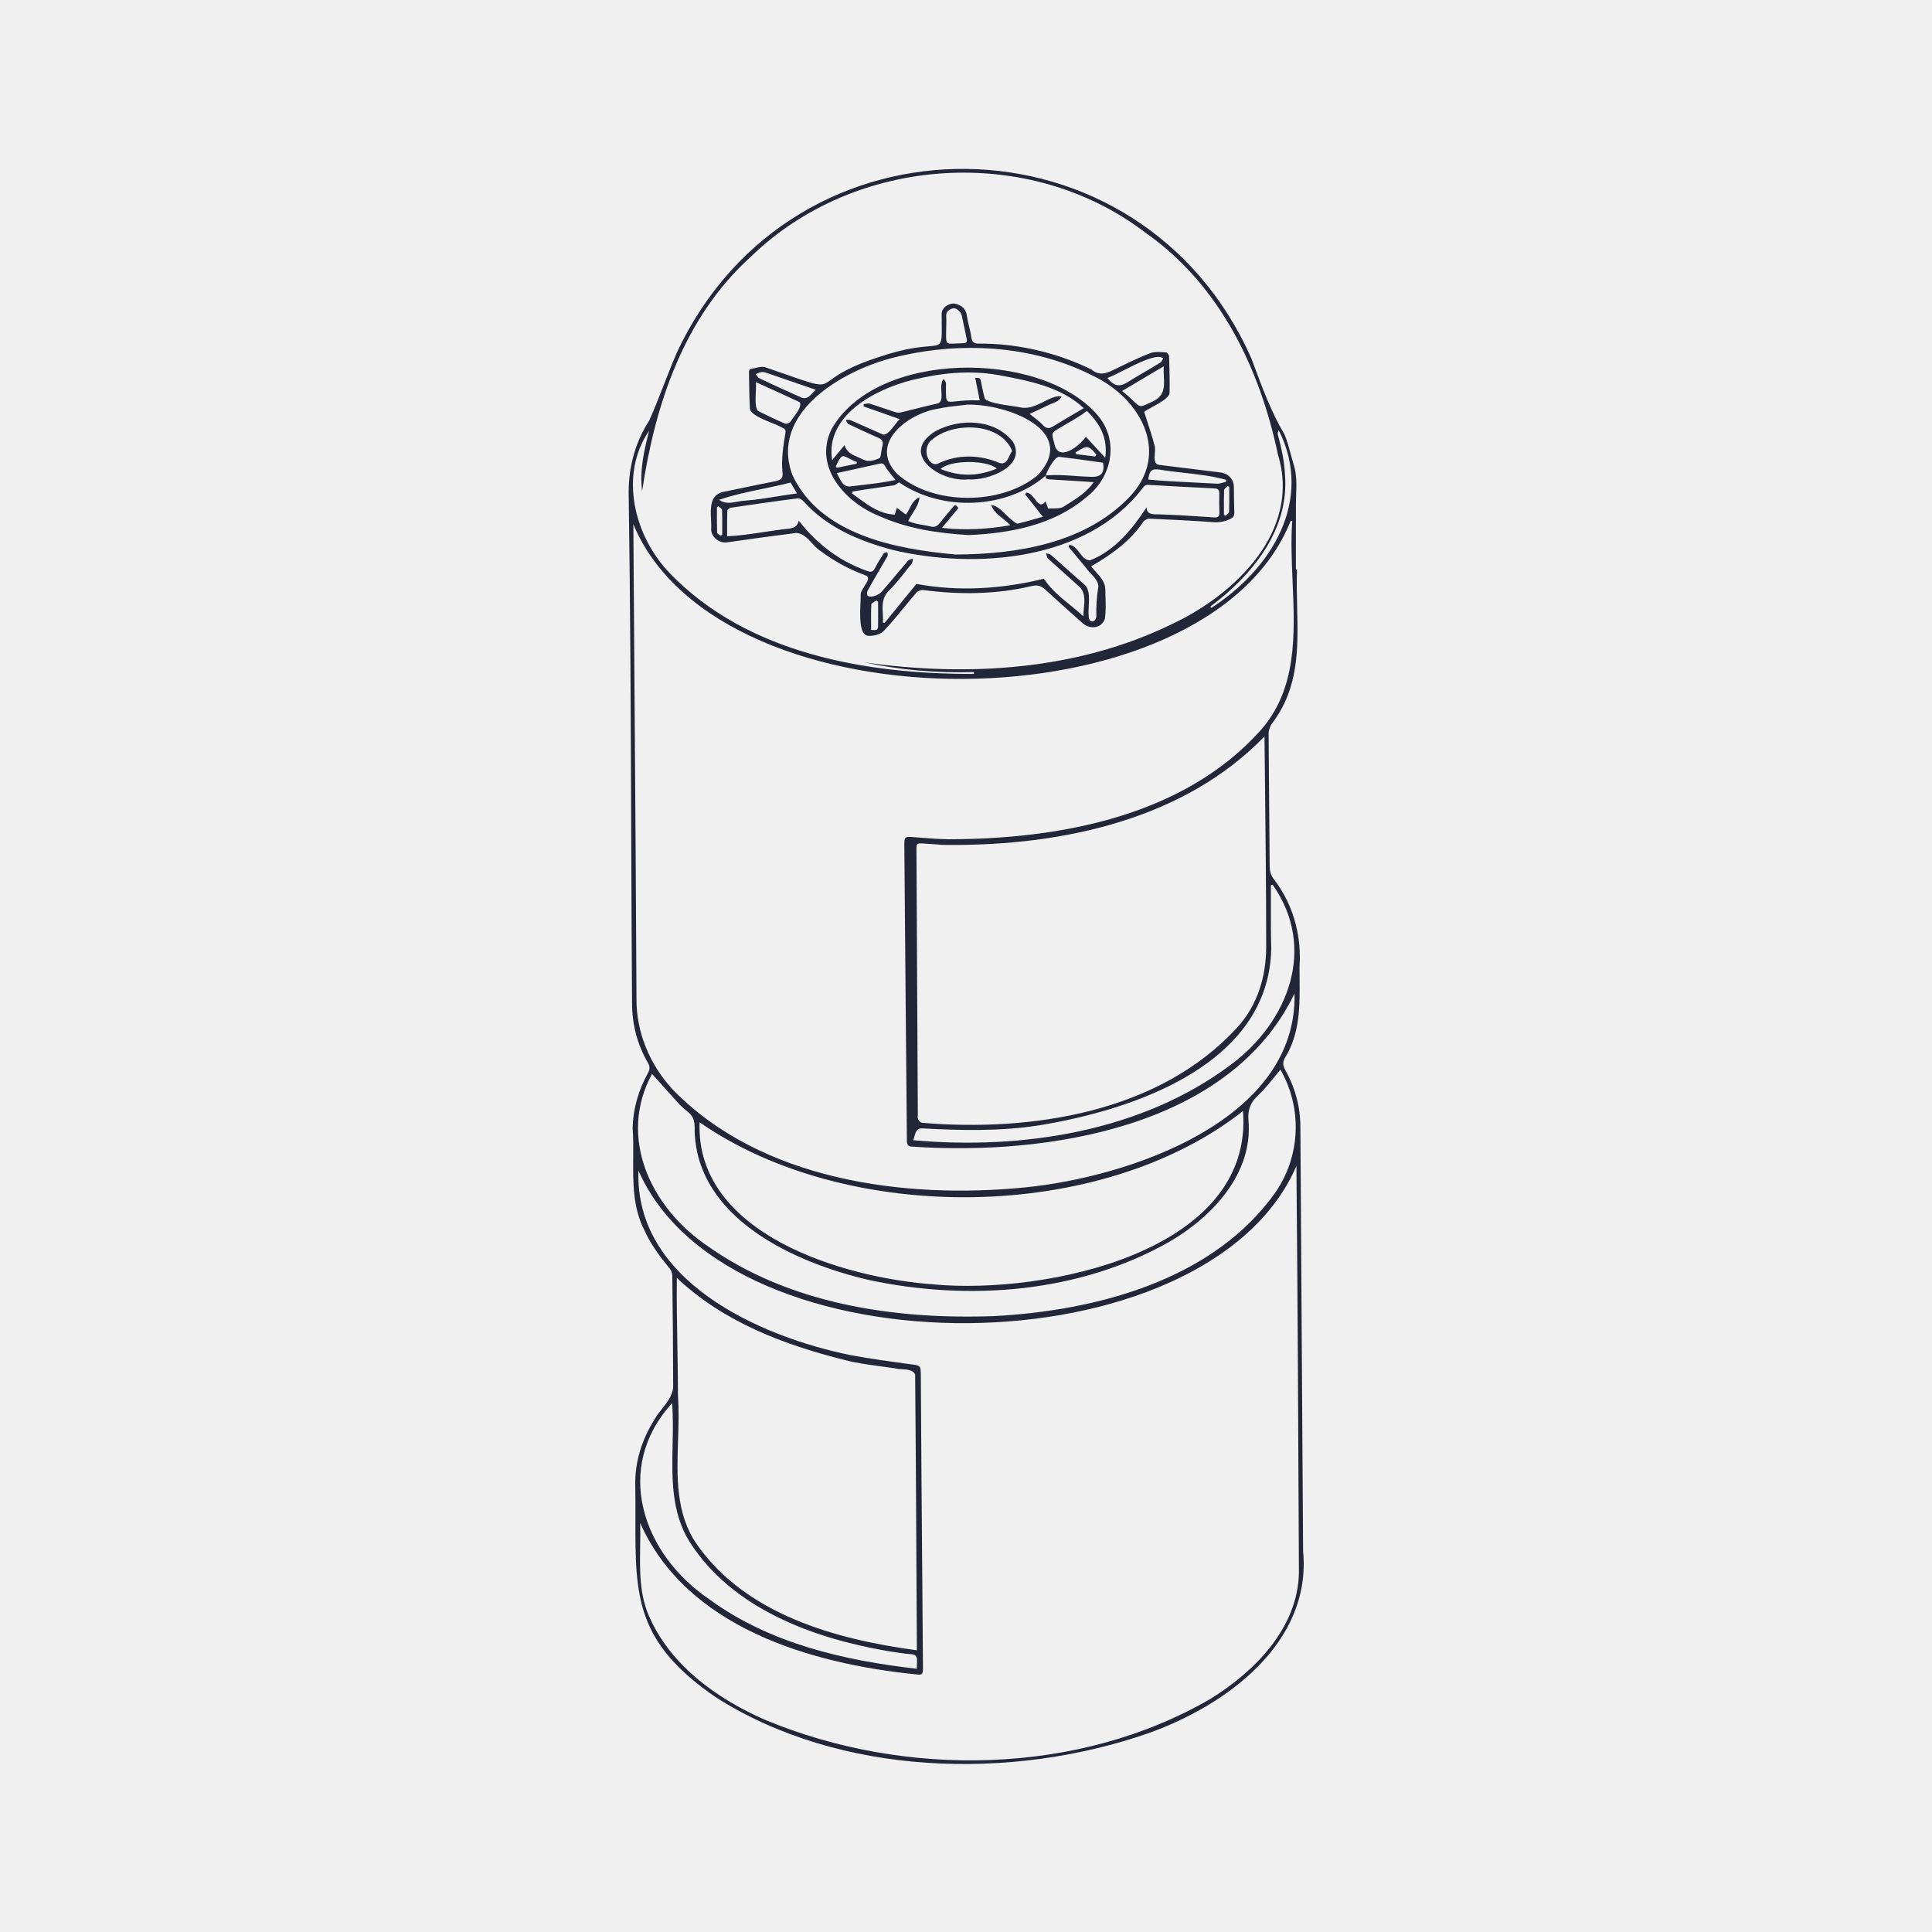
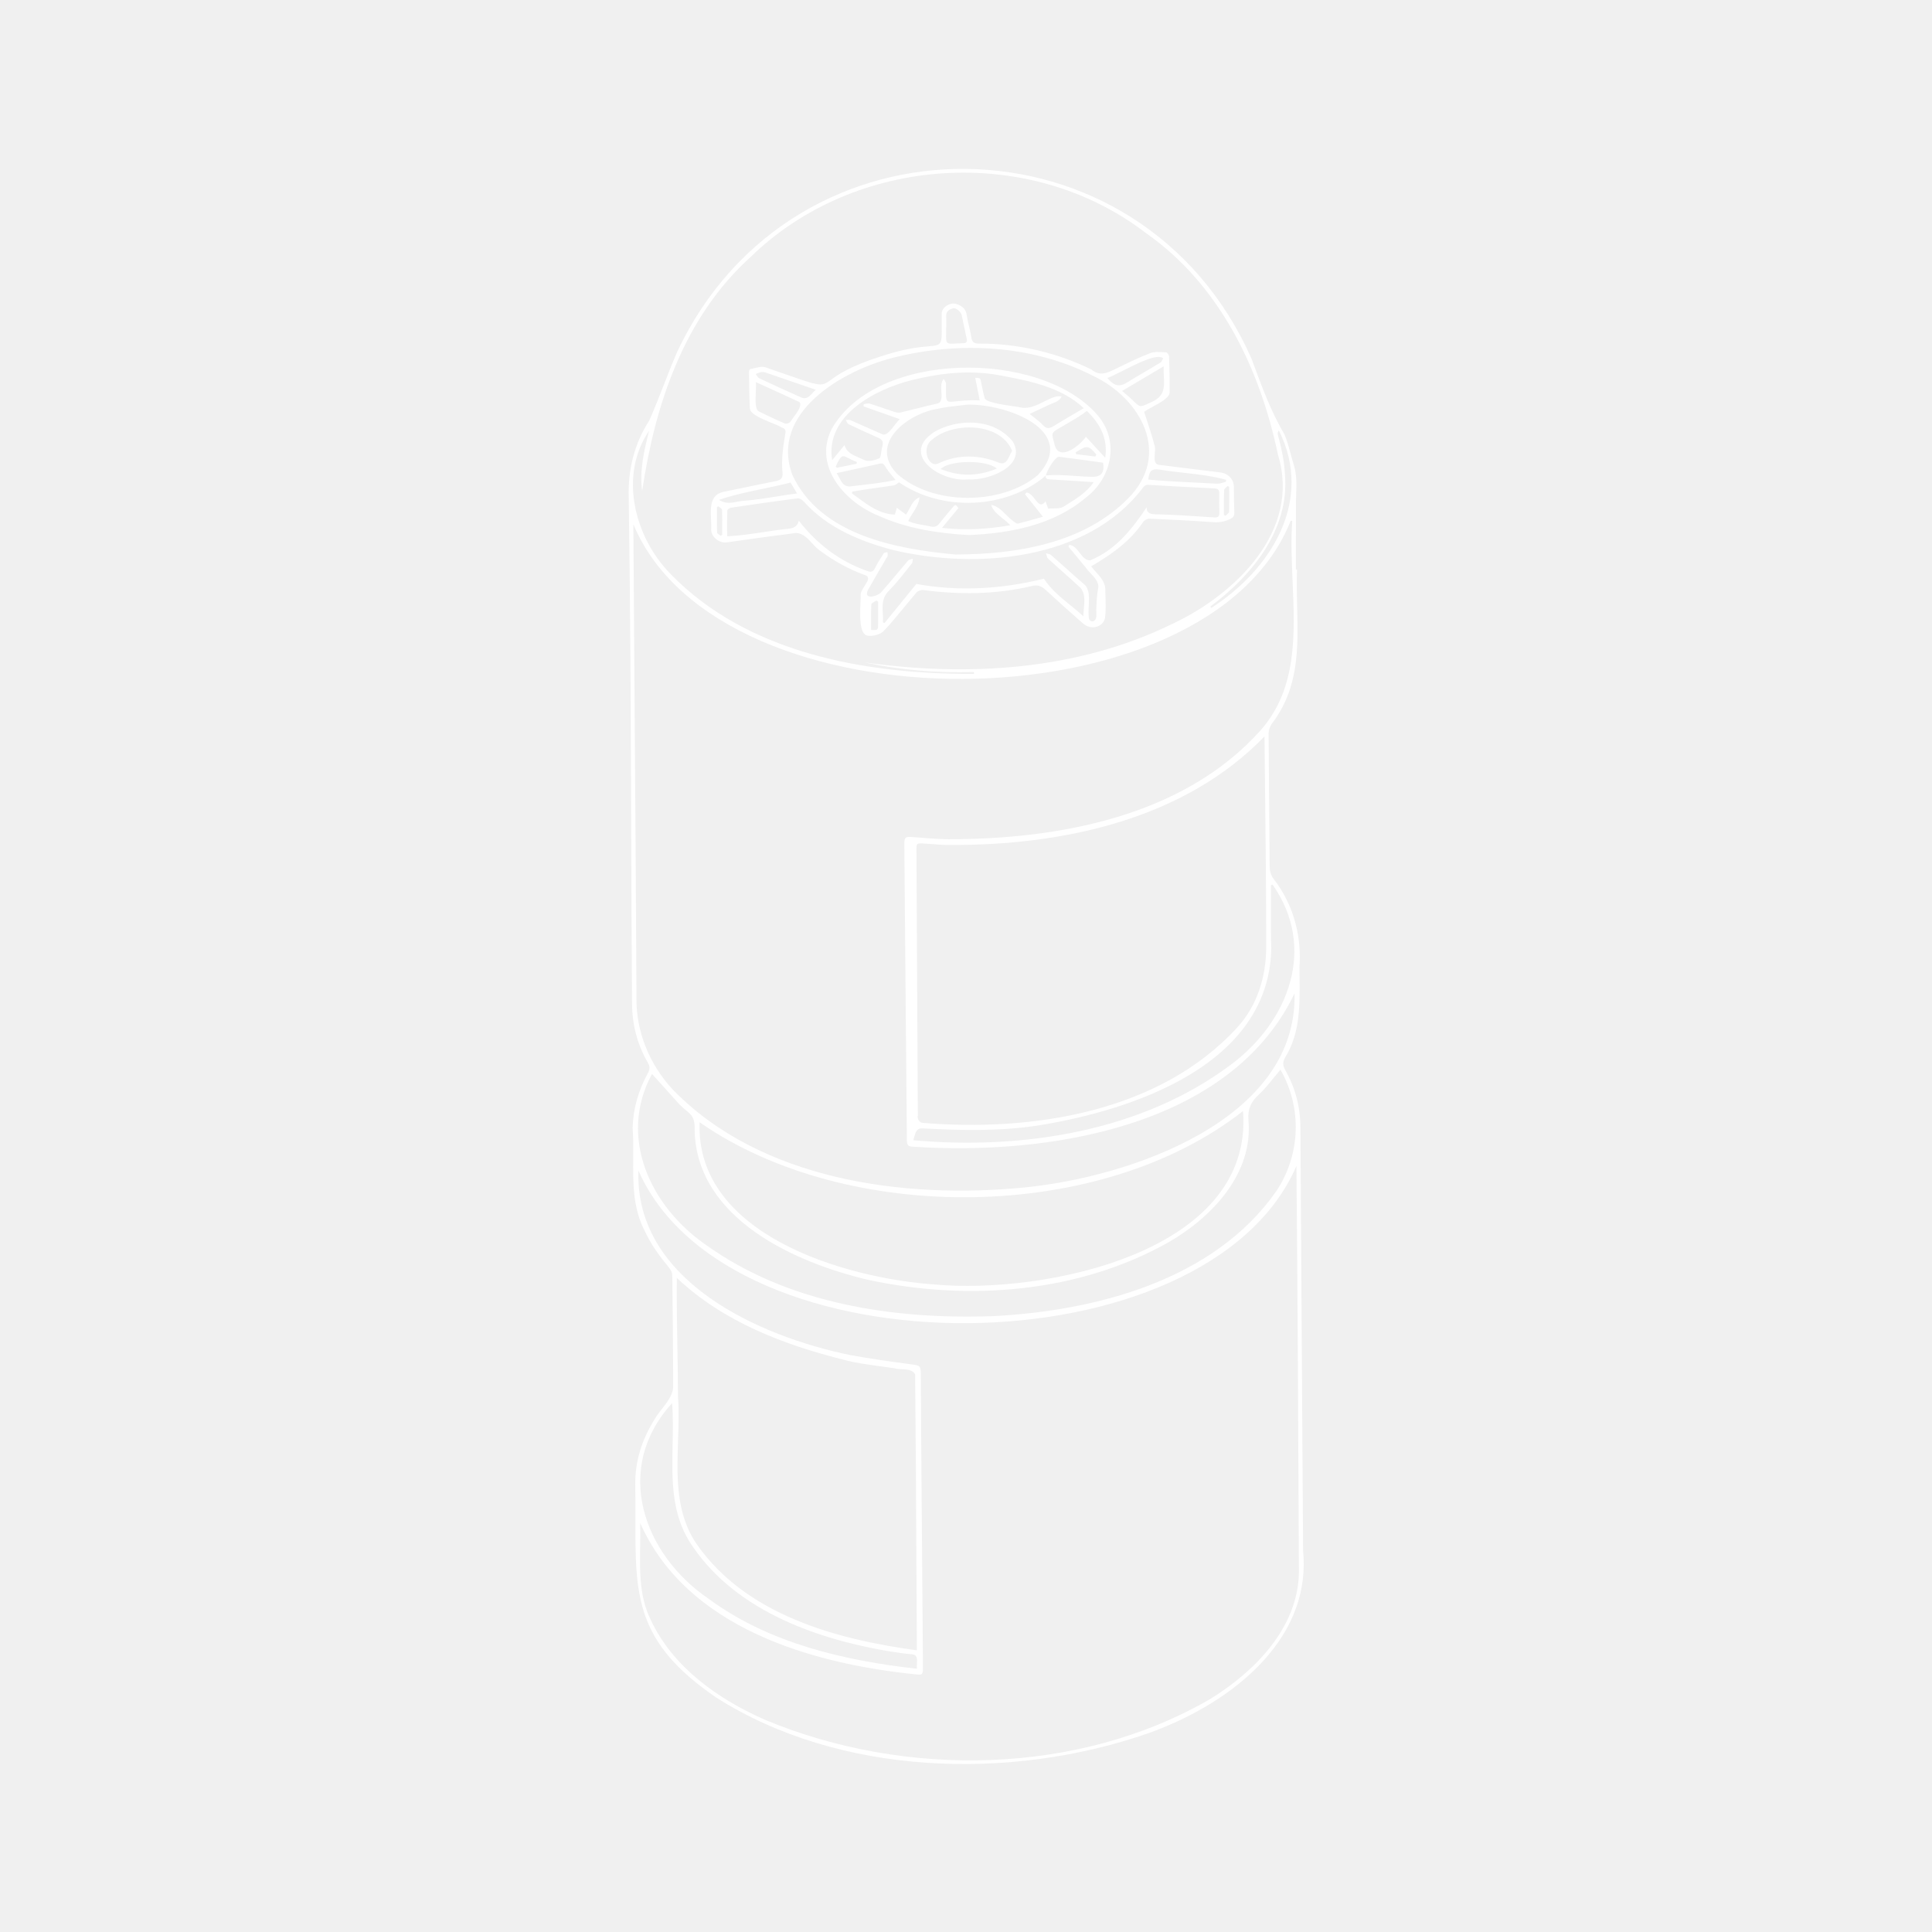
<svg xmlns="http://www.w3.org/2000/svg" width="550" height="550" fill="none" viewBox="0 0 550 550">
-   <path fill="#222638" fill-rule="evenodd" d="m369.236 162.14.001-.011.007.011zm-.318 0h.318c-.137 3.63-.051 7.23.034 10.783v.001c.281 11.774.55 23.047-7.348 33.296-.415.774-.781 1.698-.778 2.549.042 7.653.112 15.307.181 22.96.045 4.975.09 9.949.127 14.924.011 1.375.323 2.519 1.196 3.652a35.129 35.129 0 0 1 6.244 12.914 37.986 37.986 0 0 1 1.052 11.946c-.002 1.097.009 2.2.02 3.305v.004c.075 7.8.152 15.721-4.141 22.621-.667 1.221-.682 2.2-.007 3.388 2.852 5.038 4.341 10.432 4.378 16.262.184 31.645.393 63.293.602 94.94l.001.025v.031l.17 25.843c2.479 26.271-22.124 44.121-44.341 51.927-38.848 13.446-87.549 12.162-122.804-10.307-22.989-15.742-22.968-28.899-22.932-50.949.005-3.004.01-6.173-.043-9.536-.099-6.758 1.91-12.914 5.449-18.587.58-1.061 1.37-2.063 2.166-3.073 1.464-1.857 2.945-3.738 3.176-6.049-.011-10.645-.114-21.285-.249-31.926-.008-.686-.349-1.492-.792-2.031-2.743-3.341-5.324-6.798-7.106-10.744-3.342-6.433-3.287-13.536-3.231-20.617.022-2.895.045-5.787-.165-8.628.154-5.522 1.676-10.707 4.331-15.536.586-1.067.641-1.91.029-2.962-3.054-5.251-4.503-10.916-4.528-17.01-.112-16.476-.174-32.952-.235-49.428-.118-31.544-.236-63.087-.708-94.628-.231-7.707 1.595-15.246 5.819-21.732 1.504-3.366 2.845-6.804 4.186-10.241v-.001c1.219-3.124 2.438-6.247 3.778-9.316 33.026-70.44 132.195-69.212 163.548 1.991l.295.8c2.616 7.116 5.219 14.196 9.092 20.738.743 1.814 1.255 3.719 1.768 5.626.277 1.03.554 2.061.868 3.078.846 2.732.749 5.506.652 8.284-.028.823-.057 1.647-.061 2.471-.026 4.472-.021 8.944-.016 13.416.002 1.842.005 3.684.005 5.526m-1.245-13.867-.008-.002-.218-.05c-23.54 59.506-162.481 60.295-187.143 1.023.108 17.629.237 35.254.366 52.878.201 27.344.401 54.686.522 82.037-.125 9.629 3.791 18.968 10.277 25.96 25.106 25.894 65.905 31.321 100.339 27.911 29.667-2.948 77.572-19.063 76.714-55.209-18.326 38.221-70.631 46.214-108.823 43.6-1.166-.029-1.526-.561-1.529-1.72-.045-7.512-.119-15.022-.193-22.533v-.004c-.034-3.538-.069-7.075-.101-10.613-.15-17.057-.297-34.118-.436-51.176-.018-2.057.293-2.244 2.332-2.082l.486.039.47.037c3.078.249 6.161.497 9.248.547 31.457-.007 66.833-6.475 88.778-30.884 10.54-11.823 9.876-27.257 9.223-42.441-.252-5.869-.503-11.701-.105-17.273zm-185.43 291.95c.037-2.213.074-4.428.012-6.629h.004c13.211 29.733 48.543 40.022 78.422 43.058 1.925.245 2.079 0 2.065-1.977-.073-10.358-.156-20.717-.24-31.076v-.022c-.141-17.433-.282-34.866-.369-52.3-.022-2.514-.224-2.541-2.647-2.867h-.004c-5.782-.778-11.572-1.573-17.31-2.622-26.228-5.342-61.527-21.263-60.427-52.558 25.85 58.762 161.946 57.526 187.315-1.298.36 38.57.543 77.147.712 115.72-.268 15.785-12.544 28.153-25.19 35.985-37.635 21.849-86.886 22.539-126.662 6.017-13.383-5.838-26.447-15.052-32.728-28.633-3.191-6.542-3.072-13.66-2.953-20.798Zm151.614-262.669c-27.078 13.31-58.366 15.195-87.853 10.997H246c10.307 2.218 20.728 3.069 31.255 2.764-.004.18-.004.36-.004.539-30.529.092-64.302-5.701-86.42-28.515-10.248-10.469-14.725-28.065-6.031-40.726-1.412 5.566-2.765 11.11-1.999 17.186 3.685-24.728 11.895-49.519 30.932-66.693 29.785-28.974 79.347-32.168 112.387-6.835 21.117 14.762 32.564 38.643 37.712 63.268 6.574 21.505-12.078 39.604-29.975 48.015Zm-63.221 62.986c31.966.129 66.517-7.282 89.339-30.895v.004c.041 3.982.086 7.965.13 11.949v.022l.001.023c.179 16.032.358 32.072.349 48.095-.037 8.353-2.515 16.5-8.246 22.774-22.162 24.192-58.447 29.74-89.764 27.129-.759-.234-1.397-1.191-1.159-2.093-.132-25.15-.264-50.3-.392-75.449-.011-2.039 0-2.068 1.976-1.973.916.044 1.833.117 2.75.19 1.673.134 3.346.267 5.016.224m-77.96 123.255c-.061 6.417.048 12.818.156 19.222.082 4.829.164 9.658.174 14.497.298 4.074.159 8.296.019 12.536-.342 10.41-.689 20.935 5.418 29.689 14.014 19.94 39.542 26.969 62.572 30.067-.052-8.379-.094-16.758-.137-25.137-.09-17.816-.181-35.628-.358-53.421-.7-1.296-2.24-1.378-3.739-1.457-.746-.04-1.481-.079-2.098-.267-1.383-.215-2.773-.402-4.163-.589-3.352-.45-6.705-.901-9.958-1.746-17.514-4.382-34.5-10.809-47.886-23.394m6.49-44.308c42.056 29.286 114.205 28.644 154.693-3.197 3.153 40.396-56.944 52.224-87.788 49.372-25.736-1.775-68.145-14.286-66.905-46.175m-13.551-13.767c-9.793 18.053-.396 37.833 15.399 48.703 23.47 16.819 53.533 21.267 81.81 20.248 29.334-1.518 62.814-10.282 80.484-35.534 6.941-10.344 7.428-23.793 1.206-34.617a115.63 115.63 0 0 0-2.006 2.426c-1.403 1.727-2.717 3.345-4.235 4.742-2.203 2.032-3.12 4.177-2.867 7.18 1.379 15.198-10.289 27.551-22.579 34.683-25.641 14.538-57.105 16.921-85.584 10.813-21.087-4.943-48.741-17.446-49.493-42.35.145-3.767-.753-4.514-2.45-5.926a24.063 24.063 0 0 1-1.873-1.686c-1.879-2.077-3.75-4.16-5.748-6.384l-.011-.012zm16.33 149.577c-19.067-12.899-27.471-37.396-10.611-55.854.306 3.881.225 7.86.144 11.845-.196 9.613-.393 19.259 4.846 27.645 12.082 18.964 35.035 27.412 56.287 31.071l1.113.172c1.84.286 3.682.572 5.535.734 1.932.005 1.859 1.283 1.777 2.71-.028.479-.056.974-.01 1.444-20.746-2.343-41.965-7.238-59.081-19.767m148.507-152.24c-25.45 19.114-59.425 24.317-90.478 21.545v-.003c.128-.334.227-.688.325-1.036.349-1.247.678-2.421 2.238-2.338 11.084.602 22.223.855 33.22-.854 27.258-4.44 65.479-17.413 66.143-50.277-.117-4.156-.109-8.313-.102-12.47v-.008c.003-1.871.007-3.742-.001-5.614l.491-.157c12.617 17.966 4.576 38.969-11.836 51.212m-5.894-130.384c.095.127.189.255.284.386 17.065-10.978 29.235-30.606 19.203-50.56l-.035.073-.066.14c-.155.326-.217.456-.225.589-.006.089.012.179.041.328.011.058.025.125.039.205.994 3.685 1.811 7.344 1.998 11.235 1.313 15.733-9.338 28.719-21.239 37.604m-17.918-52.571v-.002c-.302-.923-.611-1.867-.919-2.844l-.004-.007c.445-.37 1.308-.838 2.287-1.37 2.131-1.158 4.814-2.615 4.955-4.009.04-3.462-.018-6.923-.136-10.381-.014-.421-.542-1.166-.858-1.18-.273-.012-.551-.029-.831-.046h-.001c-1.253-.077-2.547-.156-3.637.255-2.891 1.089-5.687 2.445-8.473 3.796l-.951.461-.552.27c-2.232 1.101-4.412 2.176-6.818.137-9.867-4.811-20.933-7.414-31.929-7.367-1.437.074-2.079-.407-2.281-1.906-.14-1.038-.388-2.06-.636-3.084-.243-1.006-.487-2.013-.629-3.032-.253-1.841-1.287-2.677-2.915-3.238-1.763-.609-4.205.858-4.238 2.724-.001 1.159.008 2.166.017 3.045.033 3.409.047 4.86-.67 5.54-.531.503-1.464.583-3.086.723-2.514.217-6.684.577-13.586 2.873-8.879 2.834-12.163 5.202-14.109 6.604-.794.573-1.365.985-2.002 1.202-1.632.555-3.699-.166-11.057-2.734h-.001c-1.622-.566-3.5-1.222-5.688-1.974-.921-.275-2.007-.015-3.08.242-.413.099-.825.197-1.225.264-.165.03-.367.484-.367.737l.017 1.289v.002c.04 3.082.079 6.164.24 9.24.173 1.596 3.435 2.925 6.126 4.021 1.198.488 2.282.93 2.931 1.329l.124.056.002.001c.599.271 1.098.497.941 1.461-.616 3.751-1.236 7.524-.833 11.348.165 1.566-.502 2.145-1.958 2.427-3.005.584-6.002 1.21-8.999 1.836h-.001l-.001.001h-.002c-1.973.412-3.947.825-5.924 1.225-3.809.86-3.629 4.559-3.465 7.899.049 1.003.096 1.974.033 2.826.011 2.112 2.332 3.945 4.448 3.641 6.593-.942 13.193-1.855 19.8-2.688 1.892.116 3.209 1.543 4.52 2.962.803.87 1.603 1.736 2.531 2.296 3.791 2.838 7.957 5.068 12.397 6.725 1.688.458.858 1.752-.027 3.13-.588.916-1.2 1.87-1.113 2.641.02.523-.013 1.297-.052 2.201-.148 3.48-.379 8.887 2.039 9.309 1.478.183 3.586-.308 4.561-1.331 2.1-2.204 4.036-4.565 5.973-6.926a208.98 208.98 0 0 1 3.385-4.059c.396-.459 1.32-.767 1.939-.686 10.377 1.36 20.695 1.269 30.918-1.151 1.565-.374 2.673-.033 3.835 1.045 3.491 3.237 7.051 6.402 10.626 9.548 2.248 1.98 5.471 1.305 6.314-1.276.3-2.091.23-4.252.16-6.394a104 104 0 0 1-.057-2.285c-.178-1.882-1.401-3.24-2.638-4.612-.477-.53-.956-1.061-1.377-1.625 5.775-3.381 11.047-7.059 14.85-12.702.341-.476 1.169-.894 1.749-.869 6.05.261 12.103.554 18.142.994 1.757.128 3.282-.165 4.844-.902.895-.422 1.195-.939 1.166-1.866a223.031 223.031 0 0 1-.121-7.176c0-2.295-1.621-3.956-3.942-4.224a898.022 898.022 0 0 1-9.375-1.155h-.003a1039.85 1039.85 0 0 0-7.881-.979c-1.539-.125-1.423-1.706-1.307-3.281.072-.964.142-1.925-.167-2.549-.545-2.122-1.227-4.209-1.948-6.416m-5.436 21.739c-12.672 12.885-31.842 15.961-49.207 16.016-17.006-1.562-38.353-5.54-46.394-22.568-6.641-17.685 14.109-29.774 28.6-33.44 18.722-4.756 39.552-3.715 56.928 5.118 13.813 6.538 22.363 22.374 10.073 34.874m8.418 4.58c-1.686-.004-3.226-.033-3.204-1.995l-.004.004c-4.147 6.248-8.921 12.21-16.078 15.092-1.356.002-2.165-1.063-2.99-2.149-.793-1.043-1.6-2.106-2.921-2.259l-.137.244-.06.106-.078.138 1.28 1.547c1.207 1.46 2.415 2.92 3.626 4.378.393.589.912 1.14 1.436 1.695 1.031 1.093 2.079 2.204 2.205 3.659-.491 2.852-.664 5.694-.59 8.583-.107 1.922-2.292 1.911-2.167-.069-.106-.855-.051-1.871.006-2.924.125-2.311.258-4.792-1.279-6.1-1.785-1.537-3.54-3.109-5.296-4.68l-.001-.001a467.727 467.727 0 0 0-4.155-3.69c-.241-.211-.598-.291-.955-.371a5.324 5.324 0 0 1-.483-.124c.057.162.099.34.141.518.09.383.18.765.42.985 1.422 1.305 2.862 2.587 4.303 3.87 1.665 1.484 3.331 2.967 4.967 4.483 1.353 1.639 1.145 3.792.94 5.922-.072.737-.143 1.472-.148 2.181-1.221-1.175-2.538-2.243-3.868-3.32v-.001c-2.622-2.125-5.29-4.288-7.363-7.393-11.851 2.93-24.285 3.707-36.297 1.485l-4.085 5.017-4.982 6.119-.473-.198c.074-.85.026-1.71-.022-2.57-.125-2.239-.249-4.472 1.785-6.49 1.799-1.785 3.38-3.79 4.959-5.792.5-.634 1-1.268 1.506-1.894.186-.231.222-.582.258-.932.017-.162.033-.323.064-.472-.149.06-.313.107-.477.154-.357.102-.713.204-.916.44a292.521 292.521 0 0 0-3.01 3.569l-.001.002c-1.472 1.764-2.944 3.529-4.476 5.24-.932 1.283-5.288 2.57-3.957-.385 1.245-2.217 2.524-4.416 3.802-6.614.481-.828.963-1.655 1.442-2.483.476-.543.528-1.085.308-1.756-.108.032-.232.053-.357.075-.274.048-.548.096-.652.255-.883 1.36-1.756 2.739-2.482 4.183-.594 1.181-1.214 1.269-2.413.774-7.806-2.757-14.226-7.751-19.279-14.227-.429 1.584-1.401 2.072-2.779 2.248-2.428.242-4.834.607-7.238.971h-.001c-3.452.523-6.899 1.046-10.394 1.203 0-.576-.002-1.15-.004-1.723-.007-1.88-.013-3.741.051-5.599.011-.293.635-.759 1.02-.818 6.339-.935 12.683-1.855 19.041-2.662.568-.073 1.386.521 1.829 1.031 6.578 7.322 15.866 11.176 25.205 13.654 23.657 5.636 55.363 3.077 71.115-17.578l.055-.067c.457-.554.771-.935 1.617-.882 6.252.381 12.503.707 18.759 1.004 1.045.052 1.444.444 1.419 1.482-.044 1.782-.052 3.567.029 5.346.051 1.151-.363 1.525-1.507 1.437l-2.515-.165c-4.495-.297-8.994-.594-13.494-.711m-114.443-37.635c.081.652.036 1.657-.012 2.748-.106 2.366-.231 5.138.88 5.597 2.45 1.207 4.914 2.387 7.429 3.447.396.165 1.287-.158 1.569-.539.176-.32.498-.755.862-1.248 1.064-1.442 2.49-3.375 1.687-4.325-3.268-1.541-6.562-3.031-10.023-4.597h-.001v-.001zm104.264 2.514c.392.341.759.65 1.104.941.713.6 1.335 1.124 1.907 1.697 2.044 2.037 2.111 2.006 4.326.991.221-.101.463-.212.73-.331 4.086-1.701 3.966-4.226 3.812-7.455-.043-.901-.088-1.856-.046-2.863a8085.388 8085.388 0 0 1-5.918 3.51zm-109.546 31.53c-1.715.326-3.447.655-5.213-.531 4.045-1.388 8.217-2.259 12.429-3.137 2.638-.551 5.292-1.104 7.94-1.791.336.562.68 1.14 1.076 1.807l.768 1.292c-1.976.254-3.878.56-5.757.863h-.001c-3.021.486-5.985.964-9.107 1.201-.709.025-1.421.16-2.135.296m130.23-5.459c-4.417-.209-8.836-.419-13.229-.843.257-2.493.957-3.139 3.109-2.856 2.34.395 4.716.662 7.092.929 4.032.452 8.067.905 11.938 1.989l-.025.292-.026.291c-.269.059-.538.136-.808.213-.579.167-1.159.333-1.729.308a576.394 576.394 0 0 0-6.322-.323m-70.763-44.205h.015c0-.317.007-.635.014-.953.015-.703.03-1.405-.029-2.101-.117-1.449.818-2.024 1.925-2.329.895-.242 2.292.987 2.505 2.01l.367 1.759.001.008c.332 1.597.664 3.195 1.018 4.789.194.88.036 1.36-.998 1.353-.791.02-1.454.056-2.011.087-1.371.077-2.092.117-2.464-.224-.412-.377-.396-1.221-.363-3.001.007-.414.016-.878.02-1.398m52.788 14.926c-2.67 1.697-4.263 2.709-6.907-.49.975-.33 2.546-1.125 4.339-2.032 4.32-2.185 9.923-5.02 11.545-3.564-.077.128-.144.273-.212.417-.143.307-.285.613-.525.76-1.882 1.157-3.79 2.276-5.697 3.395h-.001l-.001.001h-.001c-.711.417-1.422.835-2.132 1.254-.139.087-.275.174-.408.259m-89.927 2.867-3.653-1.259-.002-.001c-3.701-1.277-7.236-2.497-10.777-3.696-.899-.29-1.837.088-2.648.495.103.127.197.27.292.414.206.313.413.627.702.763a524.796 524.796 0 0 0 12.162 5.566c1.378.408 2.112-.385 3-1.345.284-.306.583-.63.924-.937m17.277 59.981.473.374c0 .704.004 1.408.007 2.112v.001c.009 1.665.017 3.332-.022 4.996-.024.991-.676.965-1.51.933h-.001a11.223 11.223 0 0 0-.458-.012c0-.63-.004-1.256-.009-1.879v-.001c-.013-1.825-.026-3.623.075-5.413.015-.27.447-.516.879-.762.203-.116.406-.231.566-.349m-43.905-18.686-.473.242-.007.004a4.222 4.222 0 0 0-.378-.281c-.293-.202-.586-.403-.594-.614-.061-1.835-.054-3.67-.048-5.506.002-.574.004-1.147.004-1.721l.189-.132h.001l.188-.132c.117.108.263.214.41.321.323.235.647.471.657.721.075 1.782.066 3.568.057 5.355-.003.581-.006 1.162-.006 1.743m144.227-13.72.112.058c0 .602.003 1.204.006 1.806v.001c.009 1.76.018 3.521-.05 5.277-.01.269-.303.528-.596.787a4.472 4.472 0 0 0-.376.357l-.12-.051-.126-.055a10.64 10.64 0 0 0-.245-.106c0-.59-.003-1.179-.006-1.769-.009-1.768-.018-3.535.053-5.301.01-.277.309-.543.608-.809.139-.125.279-.249.39-.375l.079.041.079.041.073.037zm-74.05 13.786c-8.826-.513-17.461-1.8-25.583-5.459-9.416-3.759-18.762-13.875-13.478-24.651 12.679-22.558 59.15-22.686 75.46-4.342 6.68 7.374 4.473 18.139-3.121 23.856-9.218 7.751-21.512 10.109-33.275 10.596zm-19.83-15c12.22 8.369 30.511 7.708 41.726-1.905-.08.985.602 1.024 1.295 1.064l.085.005c1.513.097 2.992.185 4.463.273 2.588.155 5.152.308 7.838.504-1.994 2.873-4.773 4.603-7.612 6.371-.35.218-.701.437-1.052.658-.806.441-1.846.446-2.892.451-.477.002-.955.004-1.413.048l-.172-.487-.002-.005c-.189-.533-.352-.993-.559-1.583-1.252 1.688-2.066.633-3.003-.582-.685-.888-1.436-1.861-2.471-1.912-.059.085-.119.168-.178.251l-.178.252c1.606 2.016 3.212 4.037 5.071 6.376-.642.181-1.271.361-1.891.538h-.001c-1.772.508-3.471.994-5.185 1.413-.359.088-.924-.327-1.283-.635-.713-.492-1.397-1.168-2.091-1.853-1.301-1.285-2.637-2.604-4.263-2.814.499 1.621 1.802 2.666 3.217 3.801.748.6 1.527 1.225 2.235 1.974-6.596 1.147-12.793 1.492-19.466.759l.458-.553.023-.029 4.201-5.072c-.865-1.06-.884-1.075-1.646-.173-1.276 1.507-2.549 3.014-3.773 4.562-.638.803-1.342 1.122-2.376.883a32.737 32.737 0 0 0-2.247-.438c-1.428-.243-2.817-.48-4.265-1.138.39-.803.857-1.535 1.312-2.249.911-1.432 1.779-2.795 1.911-4.516-1.507.635-2.145 1.865-2.847 3.218-.294.567-.6 1.156-.985 1.732l-.911-.676-.026-.019-1.688-1.252c-.095.337-.185.652-.285 1l-.269.943c-4.226-.18-7.358-2.483-10.486-4.783-.574-.422-1.147-.844-1.728-1.252.03-.173.055-.349.081-.521 2.471-.445 4.958-.791 7.444-1.138h.002c1.45-.202 2.9-.404 4.346-.626.342-.056.655-.274.999-.513.17-.118.346-.241.537-.352m50.064-1.833c-2.774-.196-5.552-.394-8.293-.129.297-1.22 2.526-5.404 3.821-5.309 3.317.39 6.626.852 9.921 1.313h.001c.853.119 1.705.238 2.555.355.521 2.974-.63 4.195-3.564 4.015-1.475-.034-2.957-.139-4.441-.245m-30.63-20.292c-.558.075-1.212.145-1.934.223-1.88.203-4.217.455-6.503.951-8.474 1.345-19.826 9.925-11.591 18.487 10.124 9.119 29.675 9.049 40.051.447 11.811-12.646-8.638-20.357-20.023-20.108m33.146 1.001c-6.455-6.064-15.478-7.762-23.914-9.349l-.337-.063c-8.312-1.496-16.573-.587-24.662 1.415-10.402 2.585-24.783 10.084-22.722 22.811l1.159-1.412c.84-1.023 1.602-1.951 2.346-2.86.702 2.058 2.197 2.701 3.851 3.412.445.192.901.388 1.356.618 1.635.876 3.256.282 4.682-.283.374-.147.481-.974.588-1.795.047-.362.094-.724.164-1.024.509-1.819.462-2.45-1.324-3.176a275.449 275.449 0 0 1-8.158-3.751c-.253-.122-.412-.438-.571-.754a4.455 4.455 0 0 0-.232-.423c.14.001.286-.011.432-.023.316-.027.632-.054.888.056 1.481.641 2.954 1.3 4.427 1.958l.002.001c1.535.686 3.069 1.372 4.613 2.038 1.12.619 2.495-1.158 3.664-2.667.507-.655.975-1.26 1.366-1.597l-5.172-1.826-.012-.005-5.108-1.803c.007-.213.015-.429.018-.642.181-.018.367-.055.554-.091.408-.08.817-.16 1.17-.052 1.36.42 2.708.882 4.056 1.343 1.053.361 2.107.722 3.167 1.063.506.161 1.118.216 1.628.095 1.359-.322 2.713-.664 4.067-1.006 2.04-.516 4.08-1.031 6.134-1.476 1.546-.263 1.453-1.777 1.353-3.404-.083-1.354-.172-2.787.678-3.64.069.131.153.262.237.392.186.289.372.579.39.877 0 .476-.003.911-.006 1.308-.014 2.278-.021 3.295.472 3.692.396.32 1.116.24 2.415.095 1.428-.159 3.555-.397 6.722-.266a8329.49 8329.49 0 0 0-1.28-6.435c1.43.061 1.43.066 1.659 1.167l.006.028c.069.332.135.665.202.998.232 1.163.465 2.328.784 3.468.053 1.253 4.968 1.97 8.137 2.433 1.03.15 1.875.273 2.31.379 2.279.423 4.537-.711 6.601-1.748 1.819-.914 3.488-1.752 4.886-1.379-.512 1.102-1.53 1.508-2.564 1.921-.32.128-.643.257-.952.407-1.305.606-2.606 1.22-3.958 1.858l-.001.001-1.611.759c.445.367.881.706 1.303 1.033.908.704 1.749 1.355 2.452 2.131 1.012 1.115 1.83 1.049 2.988.334 1.991-1.229 4.009-2.411 6.043-3.602l.002-.001a758.65 758.65 0 0 0 2.605-1.53zm.895.774c-1.712 1.332-3.474 2.352-5.272 3.393-.732.424-1.469.851-2.212 1.304l-.053.031c-2.623 1.516-2.625 1.517-1.773 4.358.932 5.757 7.081 1.082 9.028-1.709l2.51 2.724 2.993 3.249c.814-5.665-1.562-9.709-5.217-13.354zm-71.24 17.725c.272.419.5.856.721 1.279.708 1.354 1.335 2.554 3.023 2.512 1.08-.136 2.161-.261 3.24-.385 3.276-.378 6.543-.755 9.784-1.456-.337-.433-.676-.841-1.005-1.238-.737-.889-1.426-1.719-1.943-2.645-.469-.839-.887-.931-1.661-.748-2.425.55-4.67 1.039-6.989 1.544h-.001c-1.653.36-3.344.728-5.165 1.133zm-.26-1.863.308.334 2.818-.574 2.818-.574.023-.142.014-.087v-.001c.015-.089.03-.178.043-.269-1.015-.365-1.77-.76-2.364-1.071-1.759-.921-2.112-1.105-3.664 2.384zm73.894-2.875c.075-.138.151-.273.227-.41l.074-.136c-2.287-2.821-2.828-2.494-5.355-.967l-.353.213-.217.131.194.506 2.891.353h.003zm-45.478-7.219c-10.593 6.479 1.379 14.611 9.306 13.731v.004c5.493.403 16.669-3.63 12.76-10.659-5.155-6.629-15.11-6.809-22.066-3.076m-1.103 2.526c5.888-5.265 19.602-5.13 22.898 3.098-.277.416-.501.891-.719 1.354-.613 1.301-1.185 2.516-2.794 2.108-5.602-2.395-11.854-2.582-17.416.069-2.93 1.515-4.987-4.429-1.969-6.629m18.557 8.125c-3.073-2.588-13.468-2.42-16.013.132 5.387 2.178 10.593 2.131 16.013-.132" clip-rule="evenodd" />
+   <path fill="#fff" fill-rule="evenodd" d="m369.236 162.14.001-.011.007.011zm-.318 0h.318c-.137 3.63-.051 7.23.034 10.783v.001c.281 11.774.55 23.047-7.348 33.296-.415.774-.781 1.698-.778 2.549.042 7.653.112 15.307.181 22.96.045 4.975.09 9.949.127 14.924.011 1.375.323 2.519 1.196 3.652a35.129 35.129 0 0 1 6.244 12.914 37.986 37.986 0 0 1 1.052 11.946c-.002 1.097.009 2.2.02 3.305v.004c.075 7.8.152 15.721-4.141 22.621-.667 1.221-.682 2.2-.007 3.388 2.852 5.038 4.341 10.432 4.378 16.262.184 31.645.393 63.293.602 94.94l.001.025v.031l.17 25.843c2.479 26.271-22.124 44.121-44.341 51.927-38.848 13.446-87.549 12.162-122.804-10.307-22.989-15.742-22.968-28.899-22.932-50.949.005-3.004.01-6.173-.043-9.536-.099-6.758 1.91-12.914 5.449-18.587.58-1.061 1.37-2.063 2.166-3.073 1.464-1.857 2.945-3.738 3.176-6.049-.011-10.645-.114-21.285-.249-31.926-.008-.686-.349-1.492-.792-2.031-2.743-3.341-5.324-6.798-7.106-10.744-3.342-6.433-3.287-13.536-3.231-20.617.022-2.895.045-5.787-.165-8.628.154-5.522 1.676-10.707 4.331-15.536.586-1.067.641-1.91.029-2.962-3.054-5.251-4.503-10.916-4.528-17.01-.112-16.476-.174-32.952-.235-49.428-.118-31.544-.236-63.087-.708-94.628-.231-7.707 1.595-15.246 5.819-21.732 1.504-3.366 2.845-6.804 4.186-10.241v-.001c1.219-3.124 2.438-6.247 3.778-9.316 33.026-70.44 132.195-69.212 163.548 1.991l.295.8c2.616 7.116 5.219 14.196 9.092 20.738.743 1.814 1.255 3.719 1.768 5.626.277 1.03.554 2.061.868 3.078.846 2.732.749 5.506.652 8.284-.028.823-.057 1.647-.061 2.471-.026 4.472-.021 8.944-.016 13.416.002 1.842.005 3.684.005 5.526m-1.245-13.867-.008-.002-.218-.05c-23.54 59.506-162.481 60.295-187.143 1.023.108 17.629.237 35.254.366 52.878.201 27.344.401 54.686.522 82.037-.125 9.629 3.791 18.968 10.277 25.96 25.106 25.894 65.905 31.321 100.339 27.911 29.667-2.948 77.572-19.063 76.714-55.209-18.326 38.221-70.631 46.214-108.823 43.6-1.166-.029-1.526-.561-1.529-1.72-.045-7.512-.119-15.022-.193-22.533v-.004c-.034-3.538-.069-7.075-.101-10.613-.15-17.057-.297-34.118-.436-51.176-.018-2.057.293-2.244 2.332-2.082l.486.039.47.037c3.078.249 6.161.497 9.248.547 31.457-.007 66.833-6.475 88.778-30.884 10.54-11.823 9.876-27.257 9.223-42.441-.252-5.869-.503-11.701-.105-17.273zm-185.43 291.95c.037-2.213.074-4.428.012-6.629h.004c13.211 29.733 48.543 40.022 78.422 43.058 1.925.245 2.079 0 2.065-1.977-.073-10.358-.156-20.717-.24-31.076v-.022c-.141-17.433-.282-34.866-.369-52.3-.022-2.514-.224-2.541-2.647-2.867h-.004c-5.782-.778-11.572-1.573-17.31-2.622-26.228-5.342-61.527-21.263-60.427-52.558 25.85 58.762 161.946 57.526 187.315-1.298.36 38.57.543 77.147.712 115.72-.268 15.785-12.544 28.153-25.19 35.985-37.635 21.849-86.886 22.539-126.662 6.017-13.383-5.838-26.447-15.052-32.728-28.633-3.191-6.542-3.072-13.66-2.953-20.798Zm151.614-262.669c-27.078 13.31-58.366 15.195-87.853 10.997H246c10.307 2.218 20.728 3.069 31.255 2.764-.004.18-.004.36-.004.539-30.529.092-64.302-5.701-86.42-28.515-10.248-10.469-14.725-28.065-6.031-40.726-1.412 5.566-2.765 11.11-1.999 17.186 3.685-24.728 11.895-49.519 30.932-66.693 29.785-28.974 79.347-32.168 112.387-6.835 21.117 14.762 32.564 38.643 37.712 63.268 6.574 21.505-12.078 39.604-29.975 48.015Zm-63.221 62.986c31.966.129 66.517-7.282 89.339-30.895v.004c.041 3.982.086 7.965.13 11.949v.022l.001.023c.179 16.032.358 32.072.349 48.095-.037 8.353-2.515 16.5-8.246 22.774-22.162 24.192-58.447 29.74-89.764 27.129-.759-.234-1.397-1.191-1.159-2.093-.132-25.15-.264-50.3-.392-75.449-.011-2.039 0-2.068 1.976-1.973.916.044 1.833.117 2.75.19 1.673.134 3.346.267 5.016.224m-77.96 123.255c-.061 6.417.048 12.818.156 19.222.082 4.829.164 9.658.174 14.497.298 4.074.159 8.296.019 12.536-.342 10.41-.689 20.935 5.418 29.689 14.014 19.94 39.542 26.969 62.572 30.067-.052-8.379-.094-16.758-.137-25.137-.09-17.816-.181-35.628-.358-53.421-.7-1.296-2.24-1.378-3.739-1.457-.746-.04-1.481-.079-2.098-.267-1.383-.215-2.773-.402-4.163-.589-3.352-.45-6.705-.901-9.958-1.746-17.514-4.382-34.5-10.809-47.886-23.394m6.49-44.308c42.056 29.286 114.205 28.644 154.693-3.197 3.153 40.396-56.944 52.224-87.788 49.372-25.736-1.775-68.145-14.286-66.905-46.175m-13.551-13.767c-9.793 18.053-.396 37.833 15.399 48.703 23.47 16.819 53.533 21.267 81.81 20.248 29.334-1.518 62.814-10.282 80.484-35.534 6.941-10.344 7.428-23.793 1.206-34.617a115.63 115.63 0 0 0-2.006 2.426c-1.403 1.727-2.717 3.345-4.235 4.742-2.203 2.032-3.12 4.177-2.867 7.18 1.379 15.198-10.289 27.551-22.579 34.683-25.641 14.538-57.105 16.921-85.584 10.813-21.087-4.943-48.741-17.446-49.493-42.35.145-3.767-.753-4.514-2.45-5.926a24.063 24.063 0 0 1-1.873-1.686c-1.879-2.077-3.75-4.16-5.748-6.384l-.011-.012zm16.33 149.577c-19.067-12.899-27.471-37.396-10.611-55.854.306 3.881.225 7.86.144 11.845-.196 9.613-.393 19.259 4.846 27.645 12.082 18.964 35.035 27.412 56.287 31.071l1.113.172c1.84.286 3.682.572 5.535.734 1.932.005 1.859 1.283 1.777 2.71-.028.479-.056.974-.01 1.444-20.746-2.343-41.965-7.238-59.081-19.767m148.507-152.24c-25.45 19.114-59.425 24.317-90.478 21.545v-.003c.128-.334.227-.688.325-1.036.349-1.247.678-2.421 2.238-2.338 11.084.602 22.223.855 33.22-.854 27.258-4.44 65.479-17.413 66.143-50.277-.117-4.156-.109-8.313-.102-12.47v-.008c.003-1.871.007-3.742-.001-5.614l.491-.157c12.617 17.966 4.576 38.969-11.836 51.212m-5.894-130.384c.095.127.189.255.284.386 17.065-10.978 29.235-30.606 19.203-50.56l-.035.073-.066.14c-.155.326-.217.456-.225.589-.006.089.012.179.041.328.011.058.025.125.039.205.994 3.685 1.811 7.344 1.998 11.235 1.313 15.733-9.338 28.719-21.239 37.604m-17.918-52.571v-.002c-.302-.923-.611-1.867-.919-2.844l-.004-.007c.445-.37 1.308-.838 2.287-1.37 2.131-1.158 4.814-2.615 4.955-4.009.04-3.462-.018-6.923-.136-10.381-.014-.421-.542-1.166-.858-1.18-.273-.012-.551-.029-.831-.046h-.001c-1.253-.077-2.547-.156-3.637.255-2.891 1.089-5.687 2.445-8.473 3.796l-.951.461-.552.27c-2.232 1.101-4.412 2.176-6.818.137-9.867-4.811-20.933-7.414-31.929-7.367-1.437.074-2.079-.407-2.281-1.906-.14-1.038-.388-2.06-.636-3.084-.243-1.006-.487-2.013-.629-3.032-.253-1.841-1.287-2.677-2.915-3.238-1.763-.609-4.205.858-4.238 2.724-.001 1.159.008 2.166.017 3.045.033 3.409.047 4.86-.67 5.54-.531.503-1.464.583-3.086.723-2.514.217-6.684.577-13.586 2.873-8.879 2.834-12.163 5.202-14.109 6.604-.794.573-1.365.985-2.002 1.202-1.632.555-3.699-.166-11.057-2.734h-.001c-1.622-.566-3.5-1.222-5.688-1.974-.921-.275-2.007-.015-3.08.242-.413.099-.825.197-1.225.264-.165.03-.367.484-.367.737l.017 1.289v.002c.04 3.082.079 6.164.24 9.24.173 1.596 3.435 2.925 6.126 4.021 1.198.488 2.282.93 2.931 1.329l.124.056.002.001c.599.271 1.098.497.941 1.461-.616 3.751-1.236 7.524-.833 11.348.165 1.566-.502 2.145-1.958 2.427-3.005.584-6.002 1.21-8.999 1.836h-.001l-.001.001h-.002c-1.973.412-3.947.825-5.924 1.225-3.809.86-3.629 4.559-3.465 7.899.049 1.003.096 1.974.033 2.826.011 2.112 2.332 3.945 4.448 3.641 6.593-.942 13.193-1.855 19.8-2.688 1.892.116 3.209 1.543 4.52 2.962.803.87 1.603 1.736 2.531 2.296 3.791 2.838 7.957 5.068 12.397 6.725 1.688.458.858 1.752-.027 3.13-.588.916-1.2 1.87-1.113 2.641.02.523-.013 1.297-.052 2.201-.148 3.48-.379 8.887 2.039 9.309 1.478.183 3.586-.308 4.561-1.331 2.1-2.204 4.036-4.565 5.973-6.926a208.98 208.98 0 0 1 3.385-4.059c.396-.459 1.32-.767 1.939-.686 10.377 1.36 20.695 1.269 30.918-1.151 1.565-.374 2.673-.033 3.835 1.045 3.491 3.237 7.051 6.402 10.626 9.548 2.248 1.98 5.471 1.305 6.314-1.276.3-2.091.23-4.252.16-6.394a104 104 0 0 1-.057-2.285c-.178-1.882-1.401-3.24-2.638-4.612-.477-.53-.956-1.061-1.377-1.625 5.775-3.381 11.047-7.059 14.85-12.702.341-.476 1.169-.894 1.749-.869 6.05.261 12.103.554 18.142.994 1.757.128 3.282-.165 4.844-.902.895-.422 1.195-.939 1.166-1.866a223.031 223.031 0 0 1-.121-7.176c0-2.295-1.621-3.956-3.942-4.224a898.022 898.022 0 0 1-9.375-1.155h-.003a1039.85 1039.85 0 0 0-7.881-.979c-1.539-.125-1.423-1.706-1.307-3.281.072-.964.142-1.925-.167-2.549-.545-2.122-1.227-4.209-1.948-6.416m-5.436 21.739c-12.672 12.885-31.842 15.961-49.207 16.016-17.006-1.562-38.353-5.54-46.394-22.568-6.641-17.685 14.109-29.774 28.6-33.44 18.722-4.756 39.552-3.715 56.928 5.118 13.813 6.538 22.363 22.374 10.073 34.874m8.418 4.58c-1.686-.004-3.226-.033-3.204-1.995l-.004.004c-4.147 6.248-8.921 12.21-16.078 15.092-1.356.002-2.165-1.063-2.99-2.149-.793-1.043-1.6-2.106-2.921-2.259l-.137.244-.06.106-.078.138 1.28 1.547c1.207 1.46 2.415 2.92 3.626 4.378.393.589.912 1.14 1.436 1.695 1.031 1.093 2.079 2.204 2.205 3.659-.491 2.852-.664 5.694-.59 8.583-.107 1.922-2.292 1.911-2.167-.069-.106-.855-.051-1.871.006-2.924.125-2.311.258-4.792-1.279-6.1-1.785-1.537-3.54-3.109-5.296-4.68l-.001-.001a467.727 467.727 0 0 0-4.155-3.69c-.241-.211-.598-.291-.955-.371a5.324 5.324 0 0 1-.483-.124c.057.162.099.34.141.518.09.383.18.765.42.985 1.422 1.305 2.862 2.587 4.303 3.87 1.665 1.484 3.331 2.967 4.967 4.483 1.353 1.639 1.145 3.792.94 5.922-.072.737-.143 1.472-.148 2.181-1.221-1.175-2.538-2.243-3.868-3.32v-.001c-2.622-2.125-5.29-4.288-7.363-7.393-11.851 2.93-24.285 3.707-36.297 1.485l-4.085 5.017-4.982 6.119-.473-.198c.074-.85.026-1.71-.022-2.57-.125-2.239-.249-4.472 1.785-6.49 1.799-1.785 3.38-3.79 4.959-5.792.5-.634 1-1.268 1.506-1.894.186-.231.222-.582.258-.932.017-.162.033-.323.064-.472-.149.06-.313.107-.477.154-.357.102-.713.204-.916.44a292.521 292.521 0 0 0-3.01 3.569l-.001.002c-1.472 1.764-2.944 3.529-4.476 5.24-.932 1.283-5.288 2.57-3.957-.385 1.245-2.217 2.524-4.416 3.802-6.614.481-.828.963-1.655 1.442-2.483.476-.543.528-1.085.308-1.756-.108.032-.232.053-.357.075-.274.048-.548.096-.652.255-.883 1.36-1.756 2.739-2.482 4.183-.594 1.181-1.214 1.269-2.413.774-7.806-2.757-14.226-7.751-19.279-14.227-.429 1.584-1.401 2.072-2.779 2.248-2.428.242-4.834.607-7.238.971h-.001c-3.452.523-6.899 1.046-10.394 1.203 0-.576-.002-1.15-.004-1.723-.007-1.88-.013-3.741.051-5.599.011-.293.635-.759 1.02-.818 6.339-.935 12.683-1.855 19.041-2.662.568-.073 1.386.521 1.829 1.031 6.578 7.322 15.866 11.176 25.205 13.654 23.657 5.636 55.363 3.077 71.115-17.578l.055-.067c.457-.554.771-.935 1.617-.882 6.252.381 12.503.707 18.759 1.004 1.045.052 1.444.444 1.419 1.482-.044 1.782-.052 3.567.029 5.346.051 1.151-.363 1.525-1.507 1.437l-2.515-.165c-4.495-.297-8.994-.594-13.494-.711m-114.443-37.635c.081.652.036 1.657-.012 2.748-.106 2.366-.231 5.138.88 5.597 2.45 1.207 4.914 2.387 7.429 3.447.396.165 1.287-.158 1.569-.539.176-.32.498-.755.862-1.248 1.064-1.442 2.49-3.375 1.687-4.325-3.268-1.541-6.562-3.031-10.023-4.597h-.001v-.001zm104.264 2.514c.392.341.759.65 1.104.941.713.6 1.335 1.124 1.907 1.697 2.044 2.037 2.111 2.006 4.326.991.221-.101.463-.212.73-.331 4.086-1.701 3.966-4.226 3.812-7.455-.043-.901-.088-1.856-.046-2.863a8085.388 8085.388 0 0 1-5.918 3.51zm-109.546 31.53c-1.715.326-3.447.655-5.213-.531 4.045-1.388 8.217-2.259 12.429-3.137 2.638-.551 5.292-1.104 7.94-1.791.336.562.68 1.14 1.076 1.807l.768 1.292c-1.976.254-3.878.56-5.757.863h-.001c-3.021.486-5.985.964-9.107 1.201-.709.025-1.421.16-2.135.296m130.23-5.459c-4.417-.209-8.836-.419-13.229-.843.257-2.493.957-3.139 3.109-2.856 2.34.395 4.716.662 7.092.929 4.032.452 8.067.905 11.938 1.989l-.025.292-.026.291c-.269.059-.538.136-.808.213-.579.167-1.159.333-1.729.308a576.394 576.394 0 0 0-6.322-.323m-70.763-44.205h.015c0-.317.007-.635.014-.953.015-.703.03-1.405-.029-2.101-.117-1.449.818-2.024 1.925-2.329.895-.242 2.292.987 2.505 2.01l.367 1.759.001.008c.332 1.597.664 3.195 1.018 4.789.194.88.036 1.36-.998 1.353-.791.02-1.454.056-2.011.087-1.371.077-2.092.117-2.464-.224-.412-.377-.396-1.221-.363-3.001.007-.414.016-.878.02-1.398m52.788 14.926c-2.67 1.697-4.263 2.709-6.907-.49.975-.33 2.546-1.125 4.339-2.032 4.32-2.185 9.923-5.02 11.545-3.564-.077.128-.144.273-.212.417-.143.307-.285.613-.525.76-1.882 1.157-3.79 2.276-5.697 3.395h-.001l-.001.001h-.001c-.711.417-1.422.835-2.132 1.254-.139.087-.275.174-.408.259m-89.927 2.867-3.653-1.259-.002-.001c-3.701-1.277-7.236-2.497-10.777-3.696-.899-.29-1.837.088-2.648.495.103.127.197.27.292.414.206.313.413.627.702.763a524.796 524.796 0 0 0 12.162 5.566c1.378.408 2.112-.385 3-1.345.284-.306.583-.63.924-.937m17.277 59.981.473.374c0 .704.004 1.408.007 2.112v.001c.009 1.665.017 3.332-.022 4.996-.024.991-.676.965-1.51.933h-.001a11.223 11.223 0 0 0-.458-.012c0-.63-.004-1.256-.009-1.879v-.001c-.013-1.825-.026-3.623.075-5.413.015-.27.447-.516.879-.762.203-.116.406-.231.566-.349m-43.905-18.686-.473.242-.007.004a4.222 4.222 0 0 0-.378-.281c-.293-.202-.586-.403-.594-.614-.061-1.835-.054-3.67-.048-5.506.002-.574.004-1.147.004-1.721l.189-.132h.001l.188-.132c.117.108.263.214.41.321.323.235.647.471.657.721.075 1.782.066 3.568.057 5.355-.003.581-.006 1.162-.006 1.743m144.227-13.72.112.058c0 .602.003 1.204.006 1.806v.001c.009 1.76.018 3.521-.05 5.277-.01.269-.303.528-.596.787a4.472 4.472 0 0 0-.376.357l-.12-.051-.126-.055a10.64 10.64 0 0 0-.245-.106c0-.59-.003-1.179-.006-1.769-.009-1.768-.018-3.535.053-5.301.01-.277.309-.543.608-.809.139-.125.279-.249.39-.375l.079.041.079.041.073.037zm-74.05 13.786c-8.826-.513-17.461-1.8-25.583-5.459-9.416-3.759-18.762-13.875-13.478-24.651 12.679-22.558 59.15-22.686 75.46-4.342 6.68 7.374 4.473 18.139-3.121 23.856-9.218 7.751-21.512 10.109-33.275 10.596zm-19.83-15c12.22 8.369 30.511 7.708 41.726-1.905-.08.985.602 1.024 1.295 1.064l.085.005c1.513.097 2.992.185 4.463.273 2.588.155 5.152.308 7.838.504-1.994 2.873-4.773 4.603-7.612 6.371-.35.218-.701.437-1.052.658-.806.441-1.846.446-2.892.451-.477.002-.955.004-1.413.048l-.172-.487-.002-.005c-.189-.533-.352-.993-.559-1.583-1.252 1.688-2.066.633-3.003-.582-.685-.888-1.436-1.861-2.471-1.912-.059.085-.119.168-.178.251l-.178.252c1.606 2.016 3.212 4.037 5.071 6.376-.642.181-1.271.361-1.891.538h-.001c-1.772.508-3.471.994-5.185 1.413-.359.088-.924-.327-1.283-.635-.713-.492-1.397-1.168-2.091-1.853-1.301-1.285-2.637-2.604-4.263-2.814.499 1.621 1.802 2.666 3.217 3.801.748.6 1.527 1.225 2.235 1.974-6.596 1.147-12.793 1.492-19.466.759l.458-.553.023-.029 4.201-5.072c-.865-1.06-.884-1.075-1.646-.173-1.276 1.507-2.549 3.014-3.773 4.562-.638.803-1.342 1.122-2.376.883a32.737 32.737 0 0 0-2.247-.438c-1.428-.243-2.817-.48-4.265-1.138.39-.803.857-1.535 1.312-2.249.911-1.432 1.779-2.795 1.911-4.516-1.507.635-2.145 1.865-2.847 3.218-.294.567-.6 1.156-.985 1.732l-.911-.676-.026-.019-1.688-1.252c-.095.337-.185.652-.285 1l-.269.943c-4.226-.18-7.358-2.483-10.486-4.783-.574-.422-1.147-.844-1.728-1.252.03-.173.055-.349.081-.521 2.471-.445 4.958-.791 7.444-1.138h.002c1.45-.202 2.9-.404 4.346-.626.342-.056.655-.274.999-.513.17-.118.346-.241.537-.352m50.064-1.833c-2.774-.196-5.552-.394-8.293-.129.297-1.22 2.526-5.404 3.821-5.309 3.317.39 6.626.852 9.921 1.313h.001c.853.119 1.705.238 2.555.355.521 2.974-.63 4.195-3.564 4.015-1.475-.034-2.957-.139-4.441-.245m-30.63-20.292c-.558.075-1.212.145-1.934.223-1.88.203-4.217.455-6.503.951-8.474 1.345-19.826 9.925-11.591 18.487 10.124 9.119 29.675 9.049 40.051.447 11.811-12.646-8.638-20.357-20.023-20.108m33.146 1.001c-6.455-6.064-15.478-7.762-23.914-9.349l-.337-.063c-8.312-1.496-16.573-.587-24.662 1.415-10.402 2.585-24.783 10.084-22.722 22.811l1.159-1.412c.84-1.023 1.602-1.951 2.346-2.86.702 2.058 2.197 2.701 3.851 3.412.445.192.901.388 1.356.618 1.635.876 3.256.282 4.682-.283.374-.147.481-.974.588-1.795.047-.362.094-.724.164-1.024.509-1.819.462-2.45-1.324-3.176a275.449 275.449 0 0 1-8.158-3.751c-.253-.122-.412-.438-.571-.754a4.455 4.455 0 0 0-.232-.423c.14.001.286-.011.432-.023.316-.027.632-.054.888.056 1.481.641 2.954 1.3 4.427 1.958l.002.001c1.535.686 3.069 1.372 4.613 2.038 1.12.619 2.495-1.158 3.664-2.667.507-.655.975-1.26 1.366-1.597l-5.172-1.826-.012-.005-5.108-1.803c.007-.213.015-.429.018-.642.181-.018.367-.055.554-.091.408-.08.817-.16 1.17-.052 1.36.42 2.708.882 4.056 1.343 1.053.361 2.107.722 3.167 1.063.506.161 1.118.216 1.628.095 1.359-.322 2.713-.664 4.067-1.006 2.04-.516 4.08-1.031 6.134-1.476 1.546-.263 1.453-1.777 1.353-3.404-.083-1.354-.172-2.787.678-3.64.069.131.153.262.237.392.186.289.372.579.39.877 0 .476-.003.911-.006 1.308-.014 2.278-.021 3.295.472 3.692.396.32 1.116.24 2.415.095 1.428-.159 3.555-.397 6.722-.266a8329.49 8329.49 0 0 0-1.28-6.435c1.43.061 1.43.066 1.659 1.167l.006.028c.069.332.135.665.202.998.232 1.163.465 2.328.784 3.468.053 1.253 4.968 1.97 8.137 2.433 1.03.15 1.875.273 2.31.379 2.279.423 4.537-.711 6.601-1.748 1.819-.914 3.488-1.752 4.886-1.379-.512 1.102-1.53 1.508-2.564 1.921-.32.128-.643.257-.952.407-1.305.606-2.606 1.22-3.958 1.858l-.001.001-1.611.759c.445.367.881.706 1.303 1.033.908.704 1.749 1.355 2.452 2.131 1.012 1.115 1.83 1.049 2.988.334 1.991-1.229 4.009-2.411 6.043-3.602l.002-.001a758.65 758.65 0 0 0 2.605-1.53zm.895.774c-1.712 1.332-3.474 2.352-5.272 3.393-.732.424-1.469.851-2.212 1.304l-.053.031c-2.623 1.516-2.625 1.517-1.773 4.358.932 5.757 7.081 1.082 9.028-1.709l2.51 2.724 2.993 3.249c.814-5.665-1.562-9.709-5.217-13.354zm-71.24 17.725c.272.419.5.856.721 1.279.708 1.354 1.335 2.554 3.023 2.512 1.08-.136 2.161-.261 3.24-.385 3.276-.378 6.543-.755 9.784-1.456-.337-.433-.676-.841-1.005-1.238-.737-.889-1.426-1.719-1.943-2.645-.469-.839-.887-.931-1.661-.748-2.425.55-4.67 1.039-6.989 1.544h-.001c-1.653.36-3.344.728-5.165 1.133zm-.26-1.863.308.334 2.818-.574 2.818-.574.023-.142.014-.087v-.001c.015-.089.03-.178.043-.269-1.015-.365-1.77-.76-2.364-1.071-1.759-.921-2.112-1.105-3.664 2.384zm73.894-2.875c.075-.138.151-.273.227-.41l.074-.136c-2.287-2.821-2.828-2.494-5.355-.967l-.353.213-.217.131.194.506 2.891.353h.003zm-45.478-7.219c-10.593 6.479 1.379 14.611 9.306 13.731v.004c5.493.403 16.669-3.63 12.76-10.659-5.155-6.629-15.11-6.809-22.066-3.076m-1.103 2.526c5.888-5.265 19.602-5.13 22.898 3.098-.277.416-.501.891-.719 1.354-.613 1.301-1.185 2.516-2.794 2.108-5.602-2.395-11.854-2.582-17.416.069-2.93 1.515-4.987-4.429-1.969-6.629m18.557 8.125c-3.073-2.588-13.468-2.42-16.013.132 5.387 2.178 10.593 2.131 16.013-.132" clip-rule="evenodd" />
</svg>
